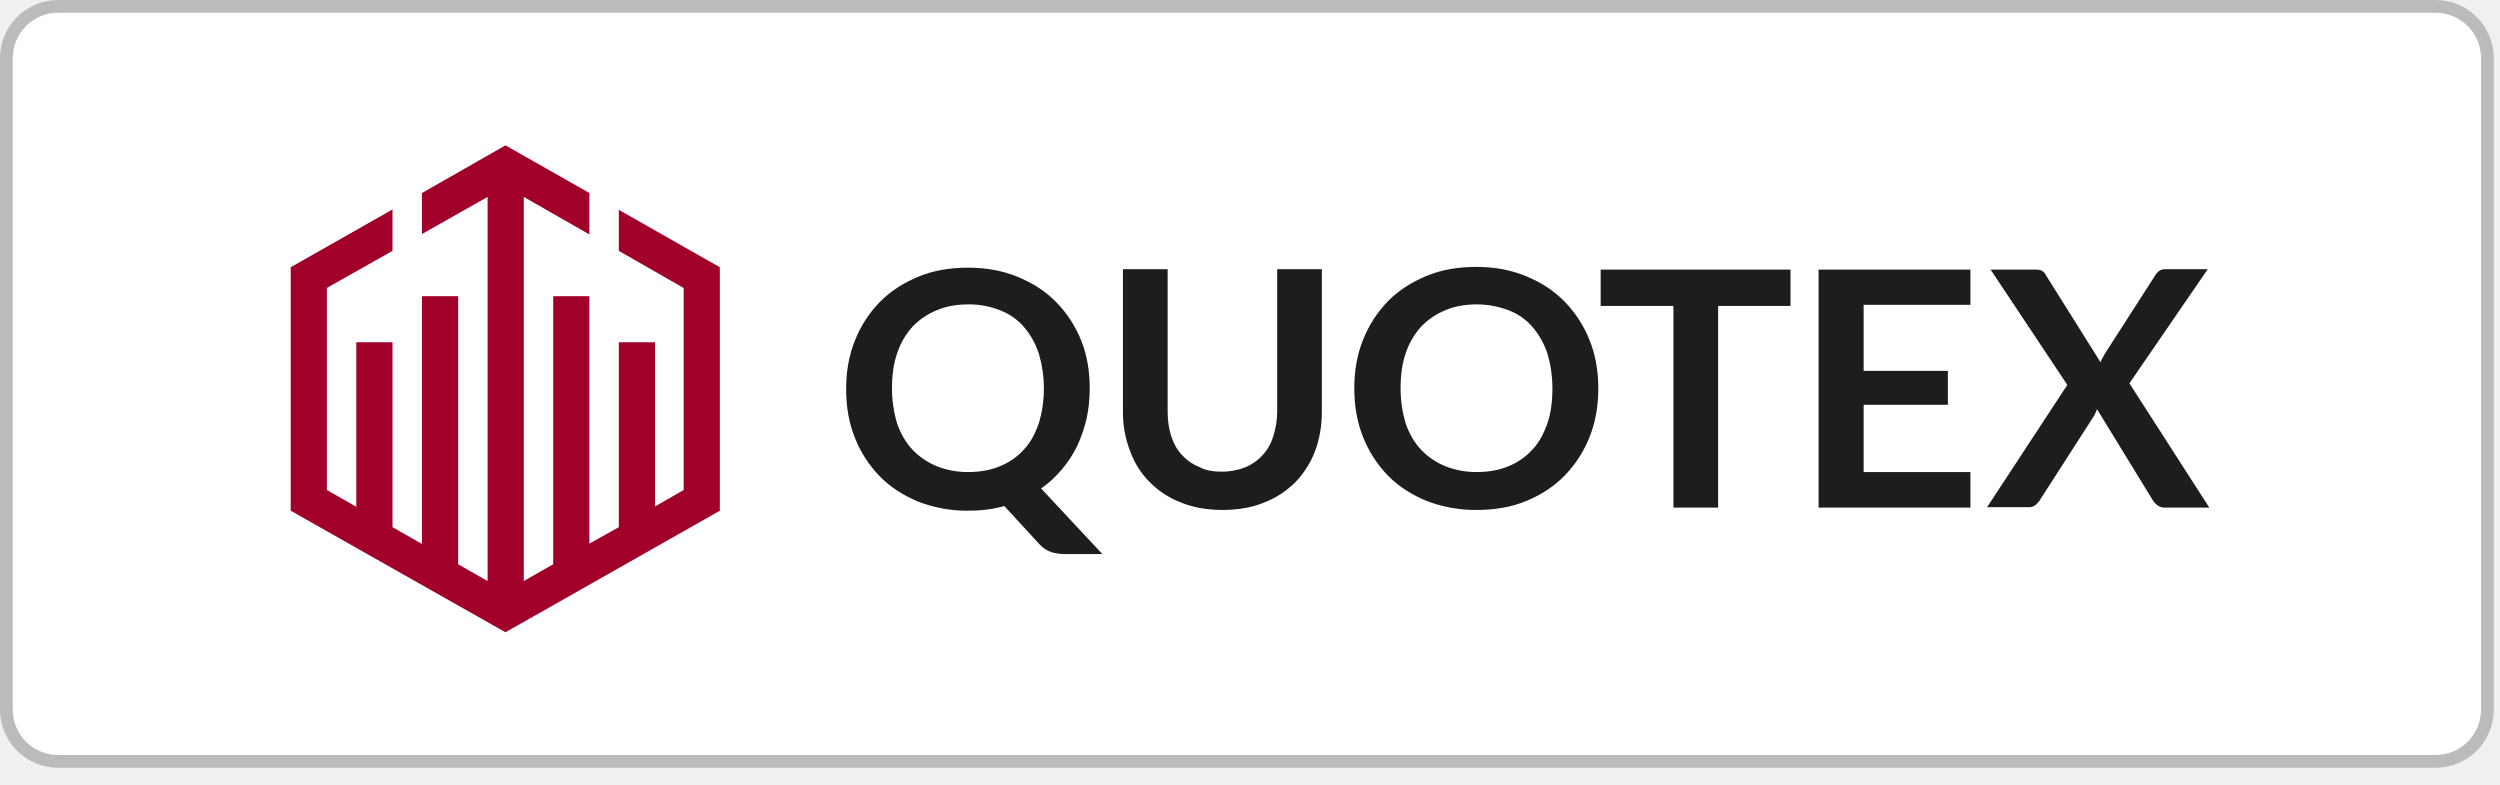
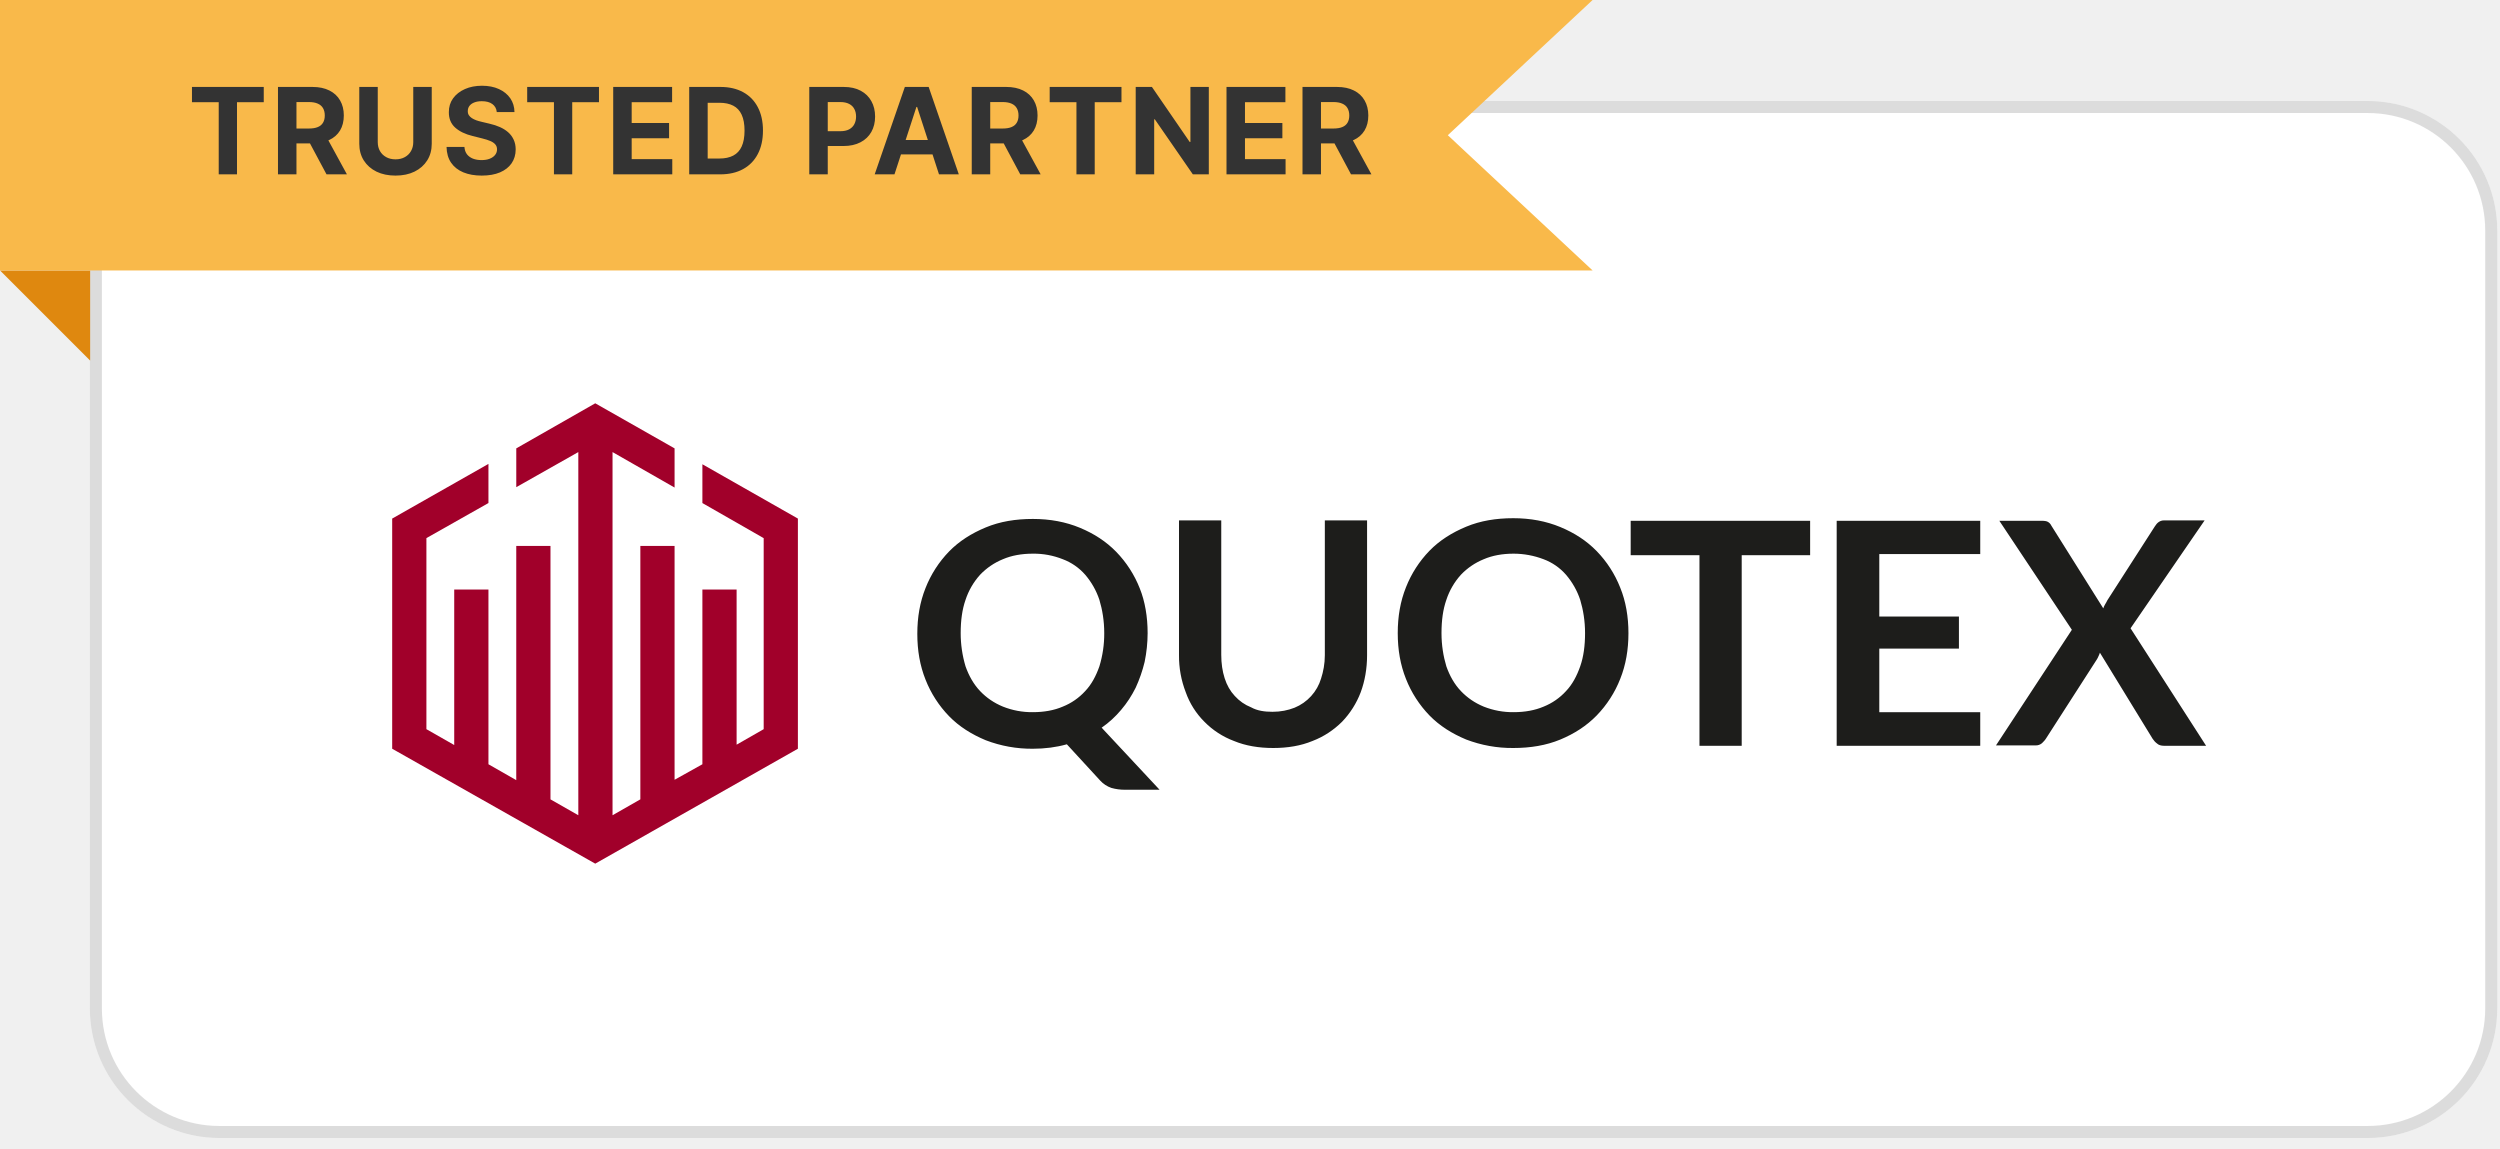
- <svg xmlns="http://www.w3.org/2000/svg" width="86" height="27" viewBox="0 0 86 27" fill="none">
-   <rect x="0.219" y="0.219" width="85.347" height="25.972" rx="1.781" fill="white" stroke="#BBBBBB" stroke-width="0.438" />
-   <path d="M37.487 13.362C37.486 13.714 37.45 14.065 37.378 14.41C37.3 14.733 37.191 15.049 37.052 15.351C36.902 15.647 36.739 15.902 36.521 16.157C36.317 16.399 36.086 16.615 35.814 16.803L37.922 19.061H36.657C36.491 19.061 36.327 19.039 36.167 18.994C36.011 18.94 35.871 18.848 35.76 18.725L34.548 17.407C34.352 17.462 34.152 17.502 33.95 17.528C33.738 17.556 33.525 17.569 33.311 17.569C32.725 17.574 32.144 17.469 31.597 17.26C31.08 17.045 30.631 16.762 30.264 16.386C29.892 16.004 29.601 15.551 29.406 15.055C29.202 14.544 29.107 13.993 29.107 13.388C29.107 12.783 29.202 12.232 29.406 11.721C29.601 11.225 29.892 10.773 30.264 10.39C30.631 10.014 31.08 9.731 31.597 9.516C32.113 9.301 32.685 9.208 33.311 9.208C33.936 9.208 34.508 9.315 35.025 9.53C35.542 9.745 35.977 10.027 36.344 10.404C36.715 10.786 37.007 11.239 37.201 11.735C37.392 12.205 37.487 12.77 37.487 13.362ZM35.909 13.362C35.909 12.918 35.841 12.515 35.732 12.151C35.621 11.816 35.445 11.505 35.215 11.237C34.994 10.984 34.714 10.79 34.399 10.673C34.053 10.535 33.683 10.466 33.31 10.471C32.903 10.471 32.535 10.538 32.222 10.673C31.909 10.8 31.626 10.992 31.392 11.237C31.153 11.501 30.973 11.813 30.862 12.152C30.739 12.501 30.685 12.904 30.685 13.362C30.684 13.771 30.744 14.179 30.862 14.571C30.985 14.921 31.161 15.23 31.392 15.472C31.624 15.714 31.896 15.902 32.222 16.036C32.568 16.174 32.938 16.243 33.311 16.238C33.718 16.238 34.086 16.171 34.399 16.037C34.71 15.913 34.989 15.72 35.215 15.472C35.446 15.23 35.609 14.921 35.732 14.571C35.852 14.179 35.911 13.771 35.909 13.362ZM42.03 16.225C42.33 16.225 42.588 16.171 42.833 16.077C43.062 15.983 43.268 15.839 43.435 15.655C43.603 15.471 43.727 15.252 43.798 15.015C43.88 14.76 43.935 14.477 43.935 14.168V9.261H45.472V14.168C45.472 14.652 45.39 15.109 45.241 15.512C45.089 15.913 44.858 16.279 44.561 16.588C44.261 16.884 43.907 17.125 43.486 17.287C43.064 17.461 42.588 17.542 42.058 17.542C41.527 17.542 41.05 17.461 40.629 17.287C40.224 17.135 39.857 16.896 39.554 16.588C39.249 16.285 39.017 15.917 38.874 15.512C38.708 15.084 38.625 14.627 38.629 14.168V9.261H40.167V14.154C40.167 14.464 40.207 14.746 40.289 15.001C40.37 15.257 40.493 15.472 40.656 15.647C40.821 15.83 41.026 15.973 41.255 16.063C41.472 16.184 41.731 16.225 42.03 16.225ZM54.982 13.362C54.982 13.966 54.887 14.517 54.683 15.028C54.488 15.524 54.197 15.977 53.825 16.359C53.458 16.736 53.023 17.018 52.506 17.233C51.989 17.448 51.417 17.542 50.792 17.542C50.206 17.547 49.624 17.442 49.078 17.233C48.56 17.018 48.112 16.736 47.744 16.359C47.373 15.977 47.082 15.524 46.887 15.028C46.683 14.518 46.588 13.966 46.588 13.362C46.588 12.756 46.683 12.206 46.887 11.694C47.082 11.198 47.373 10.746 47.744 10.364C48.112 9.988 48.56 9.705 49.078 9.49C49.594 9.275 50.166 9.181 50.792 9.181C51.417 9.181 51.989 9.289 52.506 9.504C53.023 9.719 53.458 10.001 53.825 10.377C54.197 10.76 54.488 11.212 54.683 11.708C54.886 12.205 54.982 12.77 54.982 13.362ZM53.403 13.362C53.403 12.918 53.336 12.515 53.227 12.152C53.115 11.816 52.94 11.506 52.71 11.238C52.489 10.985 52.208 10.791 51.894 10.673C51.546 10.54 51.177 10.472 50.805 10.471C50.397 10.471 50.03 10.538 49.717 10.673C49.403 10.8 49.12 10.992 48.887 11.237C48.648 11.501 48.467 11.813 48.357 12.152C48.234 12.501 48.18 12.904 48.18 13.362C48.18 13.805 48.248 14.209 48.357 14.572C48.48 14.921 48.656 15.23 48.887 15.472C49.118 15.714 49.391 15.902 49.717 16.037C50.063 16.174 50.433 16.243 50.806 16.238C51.213 16.238 51.581 16.171 51.894 16.037C52.205 15.913 52.484 15.72 52.71 15.472C52.941 15.23 53.104 14.921 53.227 14.572C53.349 14.222 53.403 13.818 53.403 13.362ZM61.593 9.275V10.525H59.103V17.461H57.566V10.525H55.063V9.275H61.593ZM67.783 9.275V10.485H64.109V12.757H67.007V13.926H64.109V16.238H67.783V17.461H62.559V9.275H67.783ZM71.116 13.241L68.477 9.275H70.014C70.123 9.275 70.205 9.288 70.245 9.315C70.299 9.346 70.342 9.393 70.368 9.449L72.259 12.461C72.273 12.407 72.3 12.367 72.327 12.313C72.354 12.273 72.382 12.219 72.409 12.165L74.136 9.477C74.218 9.342 74.327 9.261 74.463 9.261H75.946L73.252 13.186L76 17.461H74.463C74.368 17.461 74.273 17.435 74.218 17.381C74.153 17.333 74.098 17.274 74.055 17.206L72.136 14.074C72.123 14.114 72.11 14.154 72.082 14.208C72.068 14.249 72.042 14.289 72.028 14.316L70.178 17.193C70.137 17.26 70.082 17.314 70.028 17.368C69.963 17.422 69.881 17.45 69.796 17.448H68.355L71.116 13.241V13.241Z" fill="#1D1D1B" />
-   <path d="M24.762 17.569V9.194L21.287 7.218V8.63L23.518 9.907V16.857L22.532 17.421V11.775H21.287V18.134L20.275 18.699V10.189H19.03V19.41L18.018 19.988V6.774L20.275 8.065V6.64L17.388 5L14.515 6.64V8.051L16.773 6.774V19.989L15.76 19.411V10.189H14.515V18.712L13.502 18.134V11.775H12.257V17.434L11.245 16.857V9.907L11.313 9.866L13.502 8.629V7.205L10 9.194V17.569L17.388 21.75L24.762 17.569Z" fill="#A1002A" />
+ <svg xmlns="http://www.w3.org/2000/svg" width="135" height="62" viewBox="0 0 135 62" fill="none">
+   <path d="M4.852 12.453C4.852 8.587 7.986 5.453 11.852 5.453H127.852C131.718 5.453 134.852 8.587 134.852 12.453V54.453C134.852 58.319 131.718 61.453 127.852 61.453H11.852C7.986 61.453 4.852 58.319 4.852 54.453V12.453Z" fill="white" />
+   <path d="M5.177 12.453C5.177 8.767 8.166 5.778 11.852 5.778H127.852C131.539 5.778 134.527 8.767 134.527 12.453V54.453C134.527 58.14 131.539 61.128 127.852 61.128H11.852C8.166 61.128 5.177 58.14 5.177 54.453V12.453Z" stroke="#BBBBBB" stroke-opacity="0.5" stroke-width="0.65" />
+   <path d="M61.972 34.188C61.97 34.71 61.916 35.231 61.81 35.743C61.694 36.224 61.532 36.691 61.325 37.14C61.103 37.579 60.861 37.958 60.538 38.337C60.235 38.696 59.892 39.016 59.489 39.295L62.617 42.646H60.74C60.494 42.647 60.249 42.614 60.013 42.547C59.781 42.467 59.573 42.33 59.408 42.148L57.61 40.192C57.319 40.273 57.022 40.333 56.723 40.372C56.408 40.413 56.091 40.433 55.774 40.432C54.905 40.44 54.042 40.284 53.23 39.973C52.463 39.654 51.796 39.235 51.251 38.676C50.7 38.109 50.268 37.437 49.979 36.701C49.676 35.943 49.535 35.125 49.535 34.228C49.535 33.329 49.676 32.512 49.979 31.753C50.268 31.017 50.7 30.346 51.251 29.778C51.796 29.22 52.463 28.8 53.23 28.481C53.996 28.162 54.845 28.023 55.774 28.023C56.702 28.023 57.55 28.182 58.318 28.501C59.085 28.821 59.73 29.239 60.276 29.799C60.826 30.366 61.259 31.037 61.548 31.773C61.83 32.472 61.972 33.309 61.972 34.188ZM59.629 34.188C59.629 33.529 59.529 32.931 59.367 32.391C59.202 31.894 58.941 31.433 58.6 31.035C58.272 30.66 57.856 30.372 57.389 30.197C56.875 29.993 56.326 29.891 55.773 29.898C55.168 29.898 54.623 29.997 54.158 30.197C53.693 30.386 53.273 30.672 52.927 31.035C52.572 31.427 52.304 31.89 52.139 32.392C51.957 32.911 51.877 33.509 51.877 34.188C51.876 34.796 51.965 35.4 52.139 35.983C52.322 36.501 52.584 36.96 52.927 37.32C53.27 37.679 53.674 37.958 54.158 38.157C54.672 38.362 55.221 38.464 55.774 38.457C56.379 38.457 56.925 38.358 57.389 38.158C57.851 37.974 58.265 37.687 58.6 37.32C58.943 36.96 59.185 36.501 59.367 35.983C59.545 35.401 59.633 34.796 59.629 34.188ZM68.714 38.437C69.158 38.437 69.542 38.358 69.905 38.217C70.246 38.078 70.552 37.864 70.8 37.591C71.048 37.319 71.232 36.994 71.338 36.641C71.46 36.263 71.541 35.843 71.541 35.384V28.102H73.822V35.384C73.822 36.103 73.701 36.781 73.479 37.38C73.254 37.974 72.911 38.517 72.47 38.976C72.025 39.415 71.5 39.774 70.874 40.013C70.249 40.272 69.542 40.392 68.755 40.392C67.968 40.392 67.26 40.272 66.635 40.013C66.034 39.788 65.489 39.434 65.039 38.976C64.587 38.526 64.242 37.981 64.03 37.38C63.784 36.744 63.66 36.066 63.666 35.384V28.102H65.948V35.364C65.948 35.824 66.009 36.243 66.13 36.621C66.251 37.001 66.433 37.32 66.675 37.579C66.919 37.851 67.223 38.063 67.563 38.197C67.886 38.377 68.27 38.437 68.714 38.437ZM87.936 34.188C87.936 35.085 87.795 35.903 87.492 36.661C87.203 37.398 86.77 38.069 86.22 38.637C85.674 39.195 85.028 39.614 84.261 39.934C83.493 40.252 82.646 40.392 81.717 40.392C80.848 40.4 79.985 40.244 79.173 39.934C78.406 39.614 77.74 39.196 77.194 38.637C76.644 38.069 76.211 37.398 75.922 36.661C75.62 35.904 75.478 35.085 75.478 34.188C75.478 33.29 75.619 32.473 75.922 31.714C76.211 30.978 76.644 30.306 77.194 29.739C77.74 29.18 78.406 28.761 79.173 28.442C79.94 28.122 80.789 27.983 81.717 27.983C82.646 27.983 83.493 28.143 84.261 28.462C85.028 28.781 85.674 29.2 86.22 29.759C86.77 30.326 87.203 30.997 87.492 31.733C87.794 32.472 87.936 33.309 87.936 34.188ZM85.593 34.188C85.593 33.529 85.493 32.931 85.331 32.392C85.166 31.895 84.905 31.434 84.564 31.036C84.236 30.66 83.82 30.372 83.353 30.198C82.837 30.001 82.289 29.899 81.737 29.898C81.132 29.898 80.587 29.997 80.122 30.198C79.657 30.387 79.237 30.672 78.891 31.035C78.536 31.427 78.268 31.89 78.103 32.392C77.921 32.911 77.841 33.509 77.841 34.188C77.841 34.846 77.942 35.445 78.103 35.983C78.286 36.502 78.547 36.961 78.891 37.32C79.234 37.679 79.638 37.958 80.122 38.158C80.636 38.362 81.185 38.464 81.738 38.457C82.343 38.457 82.888 38.357 83.353 38.159C83.815 37.974 84.229 37.688 84.564 37.32C84.907 36.961 85.149 36.502 85.331 35.983C85.513 35.465 85.593 34.866 85.593 34.188ZM97.747 28.122V29.979H94.052V40.272H91.771V29.979H88.057V28.122H97.747ZM106.933 28.122V29.918H101.482V33.291H105.782V35.026H101.482V38.457H106.933V40.272H99.181V28.122H106.933ZM111.881 34.009L107.964 28.122H110.245C110.407 28.122 110.528 28.142 110.588 28.183C110.668 28.228 110.732 28.298 110.771 28.382L113.577 32.851C113.597 32.771 113.638 32.711 113.677 32.632C113.718 32.572 113.759 32.492 113.799 32.412L116.363 28.422C116.484 28.223 116.646 28.102 116.848 28.102H119.049L115.05 33.928L119.129 40.272H116.848C116.706 40.272 116.565 40.233 116.484 40.153C116.388 40.082 116.306 39.994 116.242 39.894L113.395 35.245C113.375 35.305 113.355 35.364 113.315 35.444C113.294 35.505 113.254 35.564 113.233 35.604L110.488 39.874C110.428 39.973 110.346 40.053 110.266 40.133C110.17 40.214 110.048 40.256 109.922 40.252H107.783L111.881 34.008V34.009Z" fill="#1D1D1B" />
+   <path d="M43.086 40.432V28.003L37.929 25.07V27.165L41.239 29.06V39.375L39.777 40.213V31.834H37.929V41.27L36.427 42.108V29.48H34.579V43.165L33.077 44.023V24.412L36.427 26.328V24.212L32.143 21.778L27.879 24.212V26.307L31.229 24.412V44.023L29.726 43.166V29.48H27.878V42.128L26.376 41.27V31.834H24.528V40.232L23.026 39.375V29.06L23.127 29.001L26.376 27.164V25.051L21.178 28.003V40.432L32.143 46.637L43.086 40.432Z" fill="#A1002A" />
+   <path d="M0 14.604H4.868V19.472L2.434 17.038L0 14.604Z" fill="#DF880F" />
+   <path d="M0 0H86L78.182 7.302L86 14.604H0V0Z" fill="#F9B94A" />
+   <path d="M10.366 5.518V4.695H14.243V5.518H12.798V9.415H11.811V5.518H10.366ZM15.011 9.415V4.695H16.874C17.23 4.695 17.534 4.759 17.786 4.886C18.04 5.012 18.233 5.191 18.365 5.423C18.499 5.654 18.566 5.925 18.566 6.237C18.566 6.55 18.498 6.82 18.363 7.046C18.227 7.27 18.032 7.442 17.775 7.562C17.52 7.682 17.211 7.742 16.848 7.742H15.601V6.94H16.687C16.878 6.94 17.036 6.914 17.162 6.861C17.288 6.809 17.381 6.731 17.443 6.626C17.506 6.522 17.538 6.392 17.538 6.237C17.538 6.08 17.506 5.948 17.443 5.84C17.381 5.733 17.287 5.651 17.16 5.596C17.034 5.539 16.874 5.511 16.682 5.511H16.009V9.415H15.011ZM17.561 7.267L18.734 9.415H17.632L16.484 7.267H17.561ZM22.316 4.695H23.314V7.76C23.314 8.104 23.232 8.406 23.068 8.664C22.905 8.922 22.677 9.123 22.383 9.268C22.09 9.411 21.748 9.482 21.357 9.482C20.966 9.482 20.623 9.411 20.329 9.268C20.036 9.123 19.808 8.922 19.645 8.664C19.482 8.406 19.401 8.104 19.401 7.76V4.695H20.399V7.675C20.399 7.855 20.438 8.015 20.516 8.154C20.596 8.294 20.708 8.404 20.853 8.484C20.997 8.564 21.165 8.604 21.357 8.604C21.551 8.604 21.719 8.564 21.862 8.484C22.007 8.404 22.118 8.294 22.196 8.154C22.276 8.015 22.316 7.855 22.316 7.675V4.695ZM26.826 6.052C26.808 5.866 26.728 5.722 26.588 5.619C26.449 5.516 26.259 5.465 26.019 5.465C25.856 5.465 25.719 5.488 25.607 5.534C25.494 5.578 25.408 5.641 25.349 5.72C25.29 5.8 25.261 5.891 25.261 5.992C25.258 6.077 25.276 6.151 25.314 6.214C25.354 6.277 25.408 6.331 25.478 6.377C25.547 6.422 25.627 6.461 25.717 6.495C25.808 6.527 25.905 6.555 26.008 6.578L26.432 6.679C26.638 6.725 26.827 6.787 26.999 6.864C27.171 6.941 27.32 7.035 27.446 7.147C27.572 7.259 27.669 7.391 27.739 7.544C27.809 7.696 27.846 7.87 27.847 8.067C27.846 8.356 27.772 8.606 27.626 8.818C27.481 9.029 27.272 9.192 26.999 9.309C26.727 9.424 26.399 9.482 26.015 9.482C25.634 9.482 25.302 9.424 25.019 9.307C24.738 9.19 24.518 9.017 24.36 8.788C24.203 8.558 24.121 8.273 24.113 7.933H25.079C25.09 8.091 25.135 8.224 25.215 8.33C25.296 8.434 25.405 8.513 25.54 8.567C25.677 8.619 25.831 8.645 26.003 8.645C26.172 8.645 26.319 8.621 26.443 8.572C26.569 8.522 26.667 8.454 26.736 8.366C26.805 8.279 26.84 8.178 26.84 8.065C26.84 7.958 26.808 7.869 26.745 7.797C26.684 7.725 26.593 7.663 26.473 7.613C26.355 7.562 26.21 7.516 26.038 7.474L25.524 7.345C25.126 7.249 24.811 7.097 24.581 6.891C24.351 6.685 24.236 6.408 24.238 6.059C24.236 5.773 24.312 5.524 24.466 5.31C24.621 5.097 24.834 4.93 25.104 4.81C25.375 4.69 25.682 4.63 26.026 4.63C26.377 4.63 26.682 4.69 26.944 4.81C27.206 4.93 27.411 5.097 27.557 5.31C27.703 5.524 27.778 5.771 27.782 6.052H26.826ZM28.468 5.518V4.695H32.345V5.518H30.9V9.415H29.913V5.518H28.468ZM33.113 9.415V4.695H36.294V5.518H34.111V6.642H36.13V7.465H34.111V8.592H36.303V9.415H33.113ZM38.891 9.415H37.217V4.695H38.905C39.379 4.695 39.788 4.789 40.131 4.978C40.474 5.166 40.737 5.435 40.921 5.787C41.107 6.139 41.2 6.56 41.2 7.05C41.2 7.542 41.107 7.965 40.921 8.318C40.737 8.671 40.472 8.943 40.126 9.132C39.782 9.321 39.37 9.415 38.891 9.415ZM38.215 8.56H38.849C39.144 8.56 39.392 8.508 39.594 8.403C39.797 8.297 39.949 8.134 40.05 7.912C40.153 7.69 40.205 7.402 40.205 7.05C40.205 6.702 40.153 6.417 40.05 6.195C39.949 5.974 39.797 5.811 39.596 5.707C39.395 5.602 39.147 5.55 38.852 5.55H38.215V8.56ZM43.701 9.415V4.695H45.564C45.922 4.695 46.227 4.763 46.479 4.9C46.731 5.035 46.923 5.223 47.055 5.465C47.189 5.704 47.255 5.981 47.255 6.294C47.255 6.608 47.188 6.884 47.053 7.124C46.917 7.364 46.722 7.551 46.465 7.684C46.21 7.818 45.901 7.885 45.538 7.885H44.351V7.085H45.377C45.569 7.085 45.727 7.052 45.852 6.986C45.978 6.918 46.072 6.825 46.133 6.707C46.196 6.587 46.228 6.45 46.228 6.294C46.228 6.138 46.196 6.001 46.133 5.884C46.072 5.766 45.978 5.674 45.852 5.61C45.726 5.544 45.566 5.511 45.372 5.511H44.699V9.415H43.701ZM48.302 9.415H47.233L48.862 4.695H50.148L51.776 9.415H50.706L49.524 5.773H49.487L48.302 9.415ZM48.235 7.56H50.761V8.339H48.235V7.56ZM52.474 9.415V4.695H54.336C54.692 4.695 54.997 4.759 55.249 4.886C55.502 5.012 55.695 5.191 55.827 5.423C55.961 5.654 56.028 5.925 56.028 6.237C56.028 6.55 55.96 6.82 55.825 7.046C55.69 7.27 55.494 7.442 55.237 7.562C54.982 7.682 54.673 7.742 54.31 7.742H53.064V6.94H54.149C54.34 6.94 54.498 6.914 54.624 6.861C54.75 6.809 54.844 6.731 54.905 6.626C54.968 6.522 55 6.392 55 6.237C55 6.08 54.968 5.948 54.905 5.84C54.844 5.733 54.749 5.651 54.622 5.596C54.496 5.539 54.337 5.511 54.145 5.511H53.472V9.415H52.474ZM55.023 7.267L56.196 9.415H55.094L53.946 7.267H55.023ZM56.683 5.518V4.695H60.56V5.518H59.115V9.415H58.128V5.518H56.683ZM65.276 4.695V9.415H64.414L62.361 6.444H62.326V9.415H61.328V4.695H62.204L64.242 7.663H64.283V4.695H65.276ZM66.231 9.415V4.695H69.412V5.518H67.229V6.642H69.248V7.465H67.229V8.592H69.421V9.415H66.231ZM70.335 9.415V4.695H72.197C72.554 4.695 72.858 4.759 73.11 4.886C73.363 5.012 73.556 5.191 73.688 5.423C73.822 5.654 73.889 5.925 73.889 6.237C73.889 6.55 73.821 6.82 73.686 7.046C73.551 7.27 73.355 7.442 73.098 7.562C72.843 7.682 72.534 7.742 72.172 7.742H70.925V6.94H72.01C72.201 6.94 72.359 6.914 72.485 6.861C72.611 6.809 72.705 6.731 72.766 6.626C72.829 6.522 72.861 6.392 72.861 6.237C72.861 6.08 72.829 5.948 72.766 5.84C72.705 5.733 72.611 5.651 72.483 5.596C72.357 5.539 72.198 5.511 72.006 5.511H71.333V9.415H70.335ZM72.884 7.267L74.057 9.415H72.955L71.808 7.267H72.884Z" fill="#333333" />
</svg>
